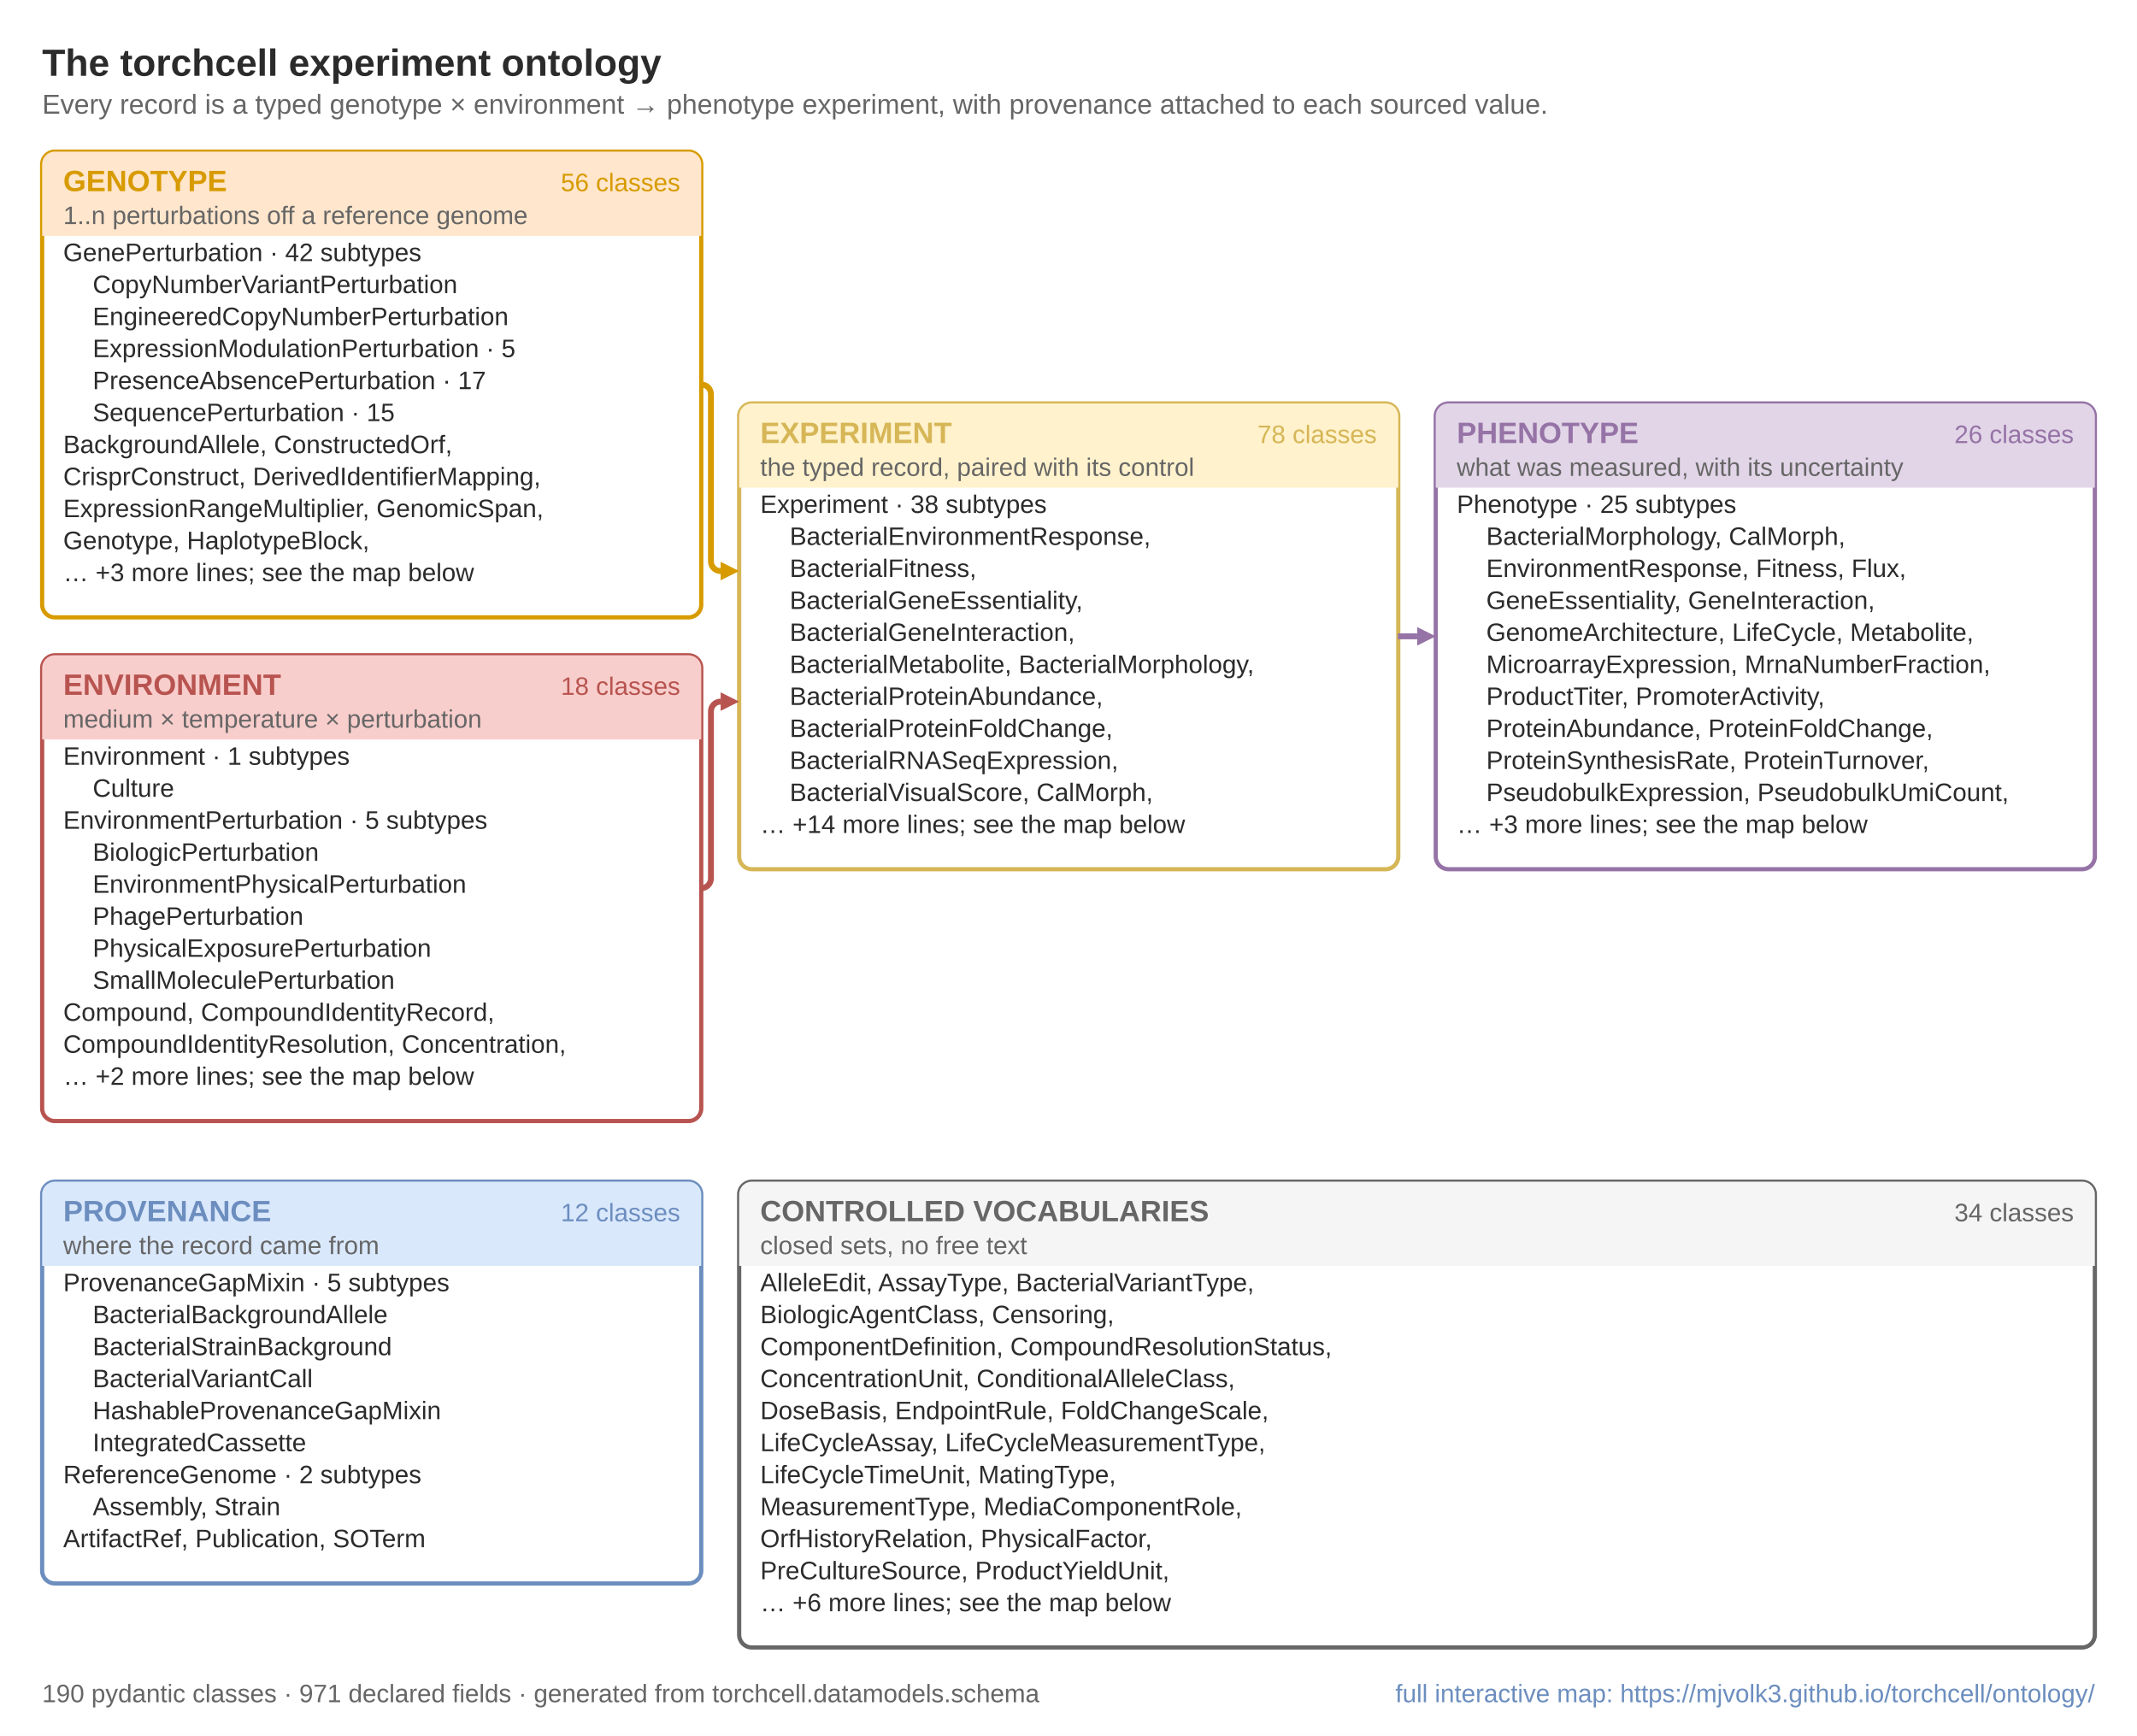
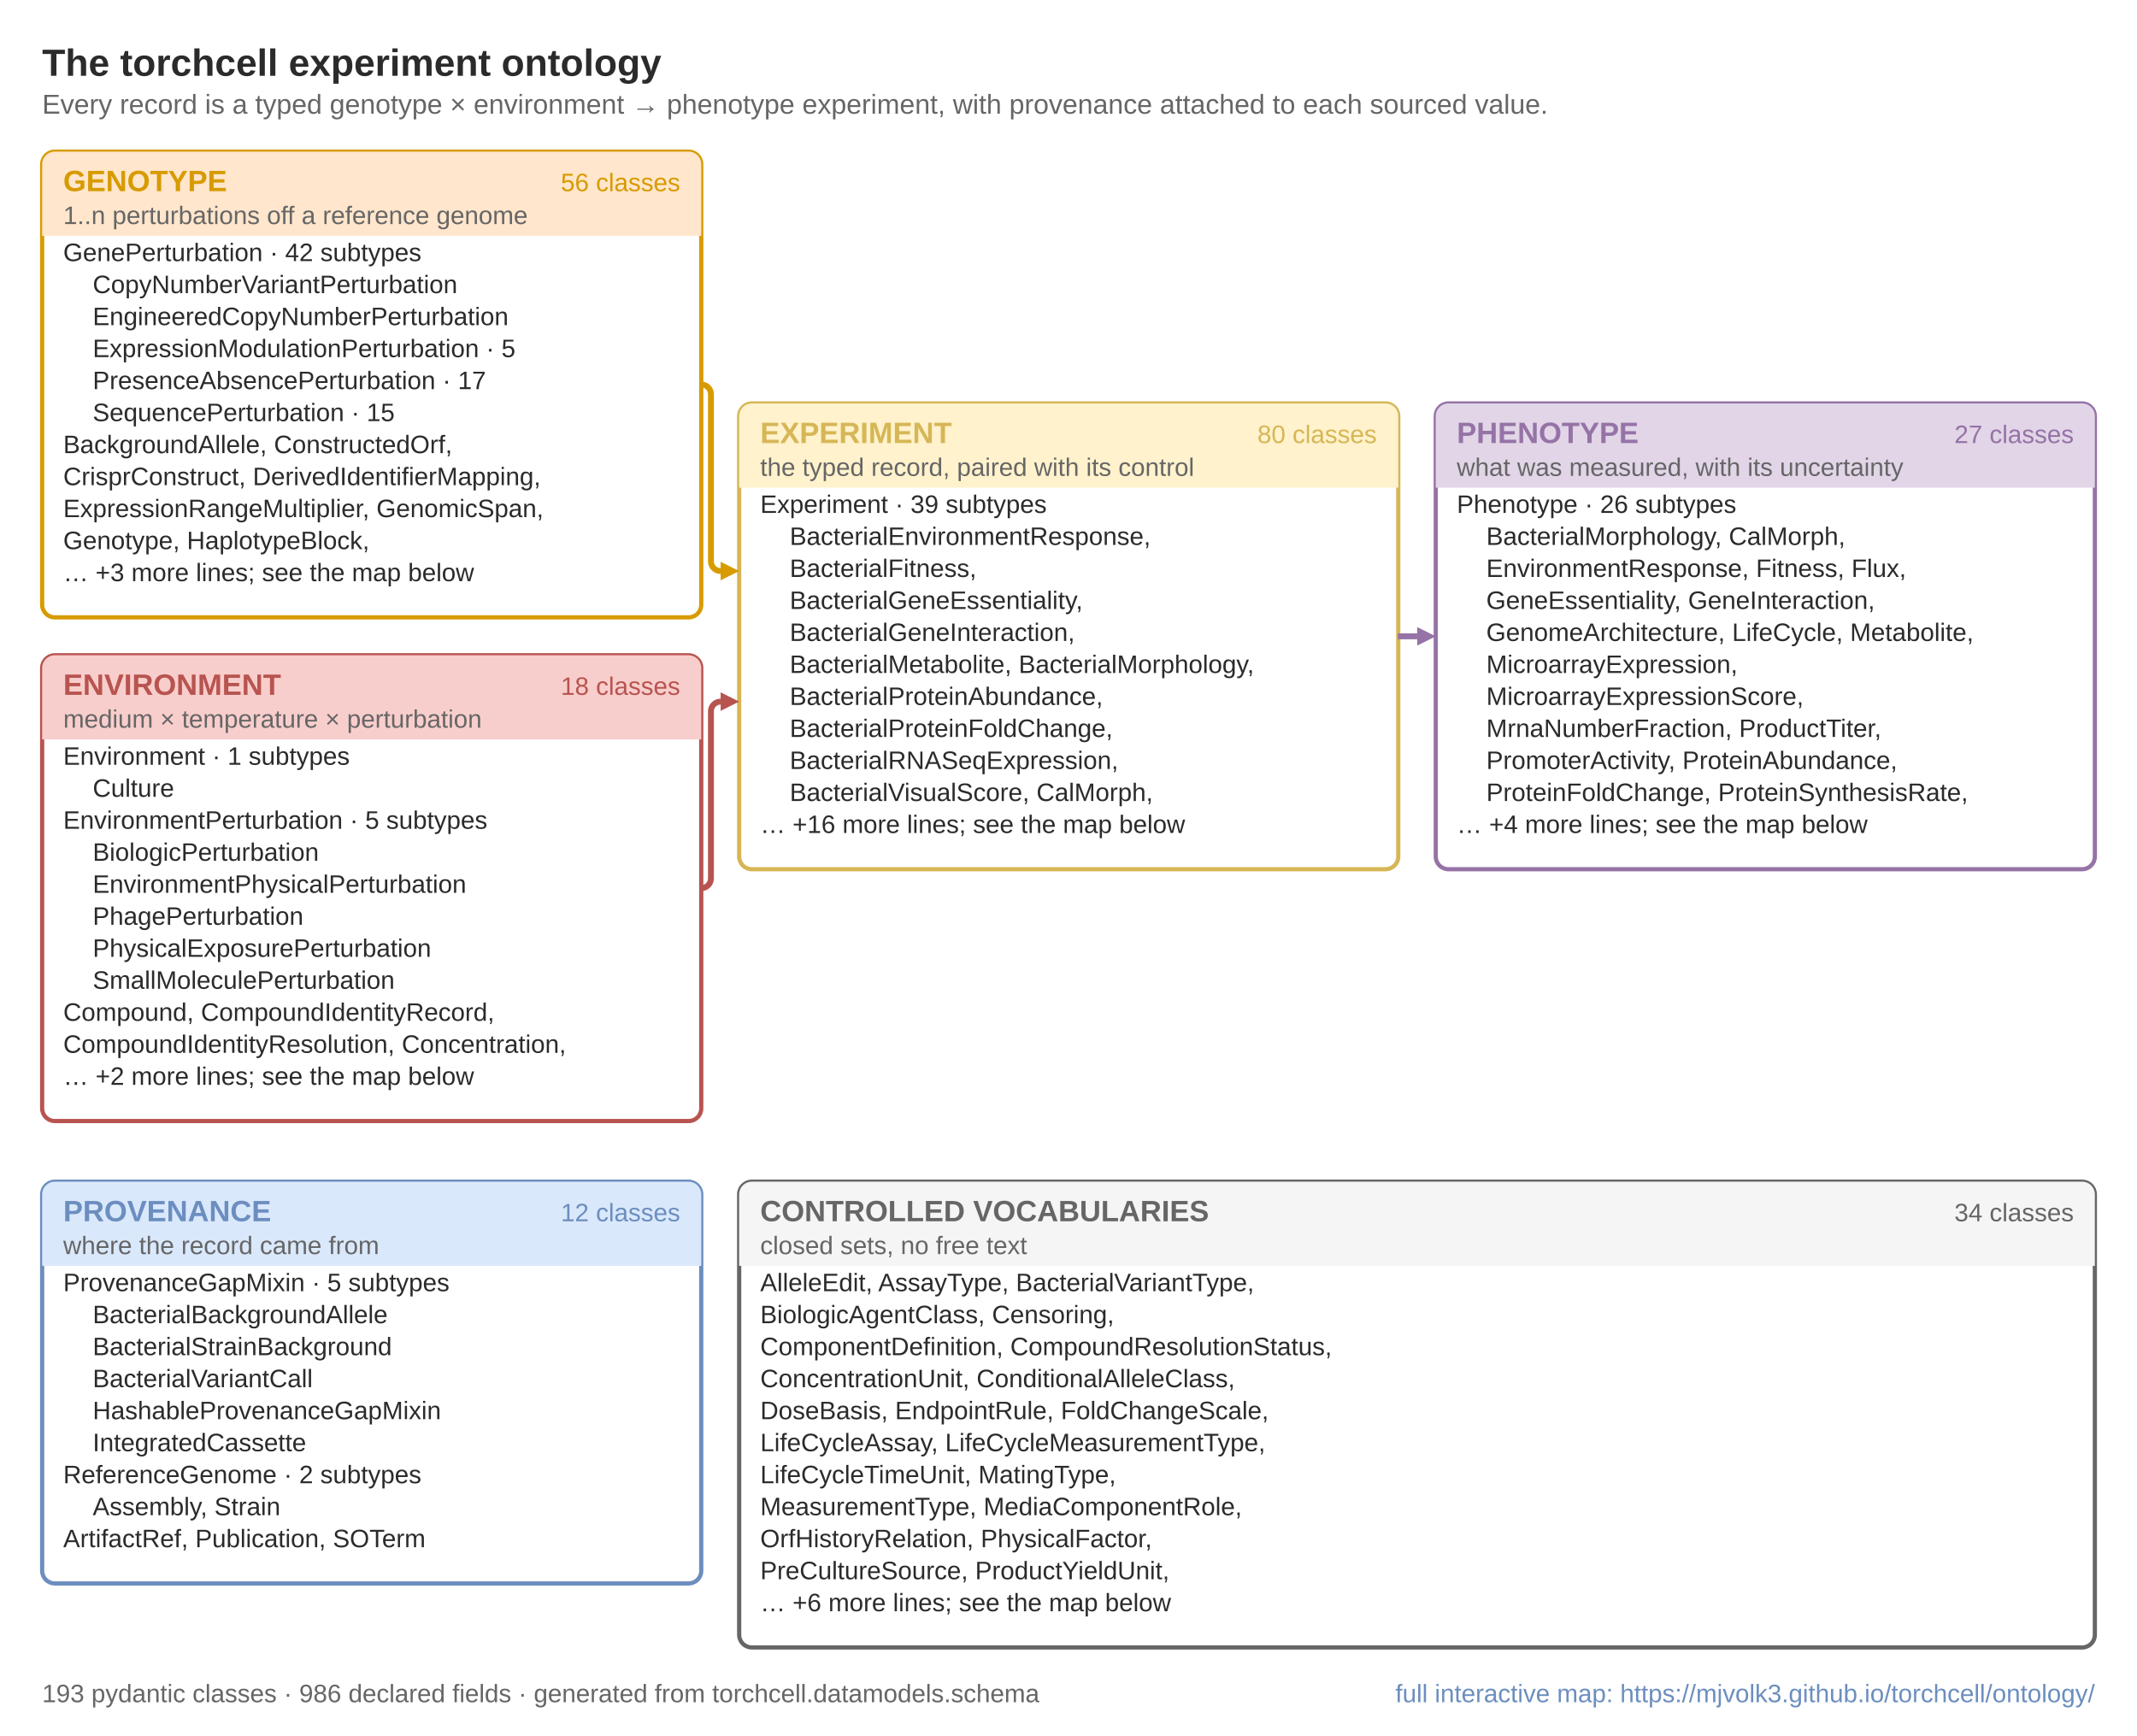
<svg xmlns="http://www.w3.org/2000/svg" width="179.00mm" height="145.41mm" viewBox="0 0 507.4 412.2" font-family="Arial, Helvetica, sans-serif">
  <style>text{font-family:Arial,Helvetica,sans-serif}</style>
  <rect width="100%" height="100%" fill="#FFFFFF" />
  <text x="10.0" y="18.0" font-size="9" font-weight="700" fill="#2B2B2B">The torchcell experiment ontology</text>
  <text x="10.0" y="27.0" font-size="6.5" fill="#666666">Every record is a typed genotype × environment → phenotype experiment, with provenance attached to each sourced value.</text>
  <rect x="10.0" y="36.0" width="156.5" height="110.6" rx="3" fill="#FFFFFF" stroke="#D79B00" stroke-width="1" />
  <path d="M10.0 39.0 a3 3 0 0 1 3 -3 h150.5 a3 3 0 0 1 3 3 v17.0 h-156.5 Z" fill="#FFE6CC" />
  <text x="15.0" y="45.4" font-size="7" font-weight="700" fill="#D79B00">GENOTYPE</text>
  <text x="161.5" y="45.4" font-size="6" text-anchor="end" fill="#D79B00">56 classes</text>
  <text x="15.0" y="53.2" font-size="6" fill="#666666">1..n perturbations off a reference genome</text>
  <text x="15.0" y="62.0" font-size="6" fill="#2B2B2B">GenePerturbation  ·  42 subtypes</text>
  <text x="22.0" y="69.6" font-size="6" fill="#2B2B2B">CopyNumberVariantPerturbation</text>
  <text x="22.0" y="77.2" font-size="6" fill="#2B2B2B">EngineeredCopyNumberPerturbation</text>
  <text x="22.0" y="84.8" font-size="6" fill="#2B2B2B">ExpressionModulationPerturbation  ·  5</text>
  <text x="22.0" y="92.4" font-size="6" fill="#2B2B2B">PresenceAbsencePerturbation  ·  17</text>
  <text x="22.0" y="100.0" font-size="6" fill="#2B2B2B">SequencePerturbation  ·  15</text>
  <text x="15.0" y="107.6" font-size="6" fill="#2B2B2B">BackgroundAllele, ConstructedOrf,</text>
  <text x="15.0" y="115.2" font-size="6" fill="#2B2B2B">CrisprConstruct, DerivedIdentifierMapping,</text>
  <text x="15.0" y="122.8" font-size="6" fill="#2B2B2B">ExpressionRangeMultiplier, GenomicSpan,</text>
  <text x="15.0" y="130.4" font-size="6" fill="#2B2B2B">Genotype, HaplotypeBlock,</text>
  <text x="15.0" y="138.0" font-size="6" fill="#2B2B2B">…  +3 more lines; see the map below</text>
  <rect x="10.0" y="155.6" width="156.5" height="110.6" rx="3" fill="#FFFFFF" stroke="#B85450" stroke-width="1" />
  <path d="M10.0 158.6 a3 3 0 0 1 3 -3 h150.5 a3 3 0 0 1 3 3 v17.0 h-156.5 Z" fill="#F8CECC" />
  <text x="15.0" y="165.0" font-size="7" font-weight="700" fill="#B85450">ENVIRONMENT</text>
  <text x="161.5" y="165.0" font-size="6" text-anchor="end" fill="#B85450">18 classes</text>
  <text x="15.0" y="172.8" font-size="6" fill="#666666">medium × temperature × perturbation</text>
  <text x="15.0" y="181.6" font-size="6" fill="#2B2B2B">Environment  ·  1 subtypes</text>
  <text x="22.0" y="189.2" font-size="6" fill="#2B2B2B">Culture</text>
  <text x="15.0" y="196.8" font-size="6" fill="#2B2B2B">EnvironmentPerturbation  ·  5 subtypes</text>
  <text x="22.0" y="204.4" font-size="6" fill="#2B2B2B">BiologicPerturbation</text>
  <text x="22.0" y="212.0" font-size="6" fill="#2B2B2B">EnvironmentPhysicalPerturbation</text>
  <text x="22.0" y="219.6" font-size="6" fill="#2B2B2B">PhagePerturbation</text>
  <text x="22.0" y="227.2" font-size="6" fill="#2B2B2B">PhysicalExposurePerturbation</text>
  <text x="22.0" y="234.8" font-size="6" fill="#2B2B2B">SmallMoleculePerturbation</text>
  <text x="15.0" y="242.4" font-size="6" fill="#2B2B2B">Compound, CompoundIdentityRecord,</text>
  <text x="15.0" y="250.0" font-size="6" fill="#2B2B2B">CompoundIdentityResolution, Concentration,</text>
  <text x="15.0" y="257.6" font-size="6" fill="#2B2B2B">…  +2 more lines; see the map below</text>
  <rect x="175.5" y="95.8" width="156.5" height="110.6" rx="3" fill="#FFFFFF" stroke="#D6B656" stroke-width="1" />
  <path d="M175.5 98.8 a3 3 0 0 1 3 -3 h150.5 a3 3 0 0 1 3 3 v17.0 h-156.5 Z" fill="#FFF2CC" />
  <text x="180.5" y="105.2" font-size="7" font-weight="700" fill="#D6B656">EXPERIMENT</text>
-   <text x="326.9" y="105.2" font-size="6" text-anchor="end" fill="#D6B656">78 classes</text>
+   <text x="326.9" y="105.2" font-size="6" text-anchor="end" fill="#D6B656">80 classes</text>
  <text x="180.5" y="113.0" font-size="6" fill="#666666">the typed record, paired with its control</text>
-   <text x="180.5" y="121.8" font-size="6" fill="#2B2B2B">Experiment  ·  38 subtypes</text>
+   <text x="180.5" y="121.8" font-size="6" fill="#2B2B2B">Experiment  ·  39 subtypes</text>
  <text x="187.5" y="129.4" font-size="6" fill="#2B2B2B">BacterialEnvironmentResponse,</text>
  <text x="187.5" y="137.0" font-size="6" fill="#2B2B2B">BacterialFitness,</text>
  <text x="187.5" y="144.6" font-size="6" fill="#2B2B2B">BacterialGeneEssentiality,</text>
  <text x="187.5" y="152.2" font-size="6" fill="#2B2B2B">BacterialGeneInteraction,</text>
  <text x="187.5" y="159.8" font-size="6" fill="#2B2B2B">BacterialMetabolite, BacterialMorphology,</text>
  <text x="187.5" y="167.4" font-size="6" fill="#2B2B2B">BacterialProteinAbundance,</text>
  <text x="187.5" y="175.0" font-size="6" fill="#2B2B2B">BacterialProteinFoldChange,</text>
  <text x="187.5" y="182.6" font-size="6" fill="#2B2B2B">BacterialRNASeqExpression,</text>
  <text x="187.5" y="190.2" font-size="6" fill="#2B2B2B">BacterialVisualScore, CalMorph,</text>
-   <text x="180.5" y="197.8" font-size="6" fill="#2B2B2B">…  +14 more lines; see the map below</text>
+   <text x="180.5" y="197.8" font-size="6" fill="#2B2B2B">…  +16 more lines; see the map below</text>
  <rect x="340.9" y="95.8" width="156.5" height="110.6" rx="3" fill="#FFFFFF" stroke="#9673A6" stroke-width="1" />
  <path d="M340.9 98.8 a3 3 0 0 1 3 -3 h150.5 a3 3 0 0 1 3 3 v17.0 h-156.5 Z" fill="#E1D5E7" />
  <text x="345.9" y="105.2" font-size="7" font-weight="700" fill="#9673A6">PHENOTYPE</text>
-   <text x="492.4" y="105.2" font-size="6" text-anchor="end" fill="#9673A6">26 classes</text>
+   <text x="492.4" y="105.2" font-size="6" text-anchor="end" fill="#9673A6">27 classes</text>
  <text x="345.9" y="113.0" font-size="6" fill="#666666">what was measured, with its uncertainty</text>
-   <text x="345.9" y="121.8" font-size="6" fill="#2B2B2B">Phenotype  ·  25 subtypes</text>
+   <text x="345.9" y="121.8" font-size="6" fill="#2B2B2B">Phenotype  ·  26 subtypes</text>
  <text x="352.9" y="129.4" font-size="6" fill="#2B2B2B">BacterialMorphology, CalMorph,</text>
  <text x="352.9" y="137.0" font-size="6" fill="#2B2B2B">EnvironmentResponse, Fitness, Flux,</text>
  <text x="352.9" y="144.6" font-size="6" fill="#2B2B2B">GeneEssentiality, GeneInteraction,</text>
  <text x="352.9" y="152.2" font-size="6" fill="#2B2B2B">GenomeArchitecture, LifeCycle, Metabolite,</text>
-   <text x="352.9" y="159.8" font-size="6" fill="#2B2B2B">MicroarrayExpression, MrnaNumberFraction,</text>
-   <text x="352.9" y="167.4" font-size="6" fill="#2B2B2B">ProductTiter, PromoterActivity,</text>
-   <text x="352.9" y="175.0" font-size="6" fill="#2B2B2B">ProteinAbundance, ProteinFoldChange,</text>
-   <text x="352.9" y="182.6" font-size="6" fill="#2B2B2B">ProteinSynthesisRate, ProteinTurnover,</text>
-   <text x="352.9" y="190.2" font-size="6" fill="#2B2B2B">PseudobulkExpression, PseudobulkUmiCount,</text>
-   <text x="345.9" y="197.8" font-size="6" fill="#2B2B2B">…  +3 more lines; see the map below</text>
+   <text x="352.9" y="159.8" font-size="6" fill="#2B2B2B">MicroarrayExpression,</text>
+   <text x="352.9" y="167.4" font-size="6" fill="#2B2B2B">MicroarrayExpressionScore,</text>
+   <text x="352.9" y="175.0" font-size="6" fill="#2B2B2B">MrnaNumberFraction, ProductTiter,</text>
+   <text x="352.9" y="182.6" font-size="6" fill="#2B2B2B">PromoterActivity, ProteinAbundance,</text>
+   <text x="352.9" y="190.2" font-size="6" fill="#2B2B2B">ProteinFoldChange, ProteinSynthesisRate,</text>
+   <text x="345.9" y="197.8" font-size="6" fill="#2B2B2B">…  +4 more lines; see the map below</text>
  <rect x="10.0" y="280.6" width="156.5" height="95.4" rx="3" fill="#FFFFFF" stroke="#6C8EBF" stroke-width="1" />
  <path d="M10.0 283.6 a3 3 0 0 1 3 -3 h150.5 a3 3 0 0 1 3 3 v17.0 h-156.5 Z" fill="#DAE8FC" />
  <text x="15.0" y="290.0" font-size="7" font-weight="700" fill="#6C8EBF">PROVENANCE</text>
  <text x="161.5" y="290.0" font-size="6" text-anchor="end" fill="#6C8EBF">12 classes</text>
  <text x="15.0" y="297.8" font-size="6" fill="#666666">where the record came from</text>
  <text x="15.0" y="306.6" font-size="6" fill="#2B2B2B">ProvenanceGapMixin  ·  5 subtypes</text>
  <text x="22.0" y="314.2" font-size="6" fill="#2B2B2B">BacterialBackgroundAllele</text>
  <text x="22.0" y="321.8" font-size="6" fill="#2B2B2B">BacterialStrainBackground</text>
  <text x="22.0" y="329.4" font-size="6" fill="#2B2B2B">BacterialVariantCall</text>
  <text x="22.0" y="337.0" font-size="6" fill="#2B2B2B">HashableProvenanceGapMixin</text>
  <text x="22.0" y="344.6" font-size="6" fill="#2B2B2B">IntegratedCassette</text>
  <text x="15.0" y="352.2" font-size="6" fill="#2B2B2B">ReferenceGenome  ·  2 subtypes</text>
  <text x="22.0" y="359.8" font-size="6" fill="#2B2B2B">Assembly, Strain</text>
  <text x="15.0" y="367.4" font-size="6" fill="#2B2B2B">ArtifactRef, Publication, SOTerm</text>
  <rect x="175.5" y="280.6" width="321.9" height="110.6" rx="3" fill="#FFFFFF" stroke="#666666" stroke-width="1" />
  <path d="M175.5 283.6 a3 3 0 0 1 3 -3 h315.9 a3 3 0 0 1 3 3 v17.0 h-321.9 Z" fill="#F5F5F5" />
  <text x="180.5" y="290.0" font-size="7" font-weight="700" fill="#666666">CONTROLLED VOCABULARIES</text>
  <text x="492.4" y="290.0" font-size="6" text-anchor="end" fill="#666666">34 classes</text>
  <text x="180.5" y="297.8" font-size="6" fill="#666666">closed sets, no free text</text>
  <text x="180.5" y="306.6" font-size="6" fill="#2B2B2B">AlleleEdit, AssayType, BacterialVariantType,</text>
  <text x="180.5" y="314.2" font-size="6" fill="#2B2B2B">BiologicAgentClass, Censoring,</text>
  <text x="180.5" y="321.8" font-size="6" fill="#2B2B2B">ComponentDefinition, CompoundResolutionStatus,</text>
  <text x="180.5" y="329.4" font-size="6" fill="#2B2B2B">ConcentrationUnit, ConditionalAlleleClass,</text>
  <text x="180.5" y="337.0" font-size="6" fill="#2B2B2B">DoseBasis, EndpointRule, FoldChangeScale,</text>
  <text x="180.5" y="344.6" font-size="6" fill="#2B2B2B">LifeCycleAssay, LifeCycleMeasurementType,</text>
  <text x="180.5" y="352.2" font-size="6" fill="#2B2B2B">LifeCycleTimeUnit, MatingType,</text>
  <text x="180.5" y="359.8" font-size="6" fill="#2B2B2B">MeasurementType, MediaComponentRole,</text>
  <text x="180.5" y="367.4" font-size="6" fill="#2B2B2B">OrfHistoryRelation, PhysicalFactor,</text>
  <text x="180.5" y="375.0" font-size="6" fill="#2B2B2B">PreCultureSource, ProductYieldUnit,</text>
  <text x="180.5" y="382.6" font-size="6" fill="#2B2B2B">…  +6 more lines; see the map below</text>
  <path d="M166.5 91.3 H166.5 A2.3 2.3 0 0 1 168.8 93.6 V133.3 A2.3 2.3 0 0 0 171.1 135.6 H171.1" fill="none" stroke="#D79B00" stroke-width="1.4" stroke-linecap="butt" stroke-linejoin="round" />
  <path d="M175.5 135.6 l-4.4 -2.2 v4.4 Z" fill="#D79B00" />
  <path d="M166.5 210.9 H166.5 A2.3 2.3 0 0 0 168.8 208.6 V168.9 A2.3 2.3 0 0 1 171.1 166.6 H171.1" fill="none" stroke="#B85450" stroke-width="1.4" stroke-linecap="butt" stroke-linejoin="round" />
  <path d="M175.5 166.6 l-4.4 -2.2 v4.4 Z" fill="#B85450" />
  <path d="M331.9 151.1 H336.5" fill="none" stroke="#9673A6" stroke-width="1.4" stroke-linecap="butt" stroke-linejoin="round" />
  <path d="M340.9 151.1 l-4.4 -2.2 v4.4 Z" fill="#9673A6" />
-   <text x="10.0" y="404.2" font-size="6" fill="#666666">190 pydantic classes · 971 declared fields · generated from torchcell.datamodels.schema</text>
+   <text x="10.0" y="404.2" font-size="6" fill="#666666">193 pydantic classes · 986 declared fields · generated from torchcell.datamodels.schema</text>
  <text x="497.4" y="404.2" font-size="6" text-anchor="end" fill="#6C8EBF">full interactive map: https://mjvolk3.github.io/torchcell/ontology/</text>
</svg>
